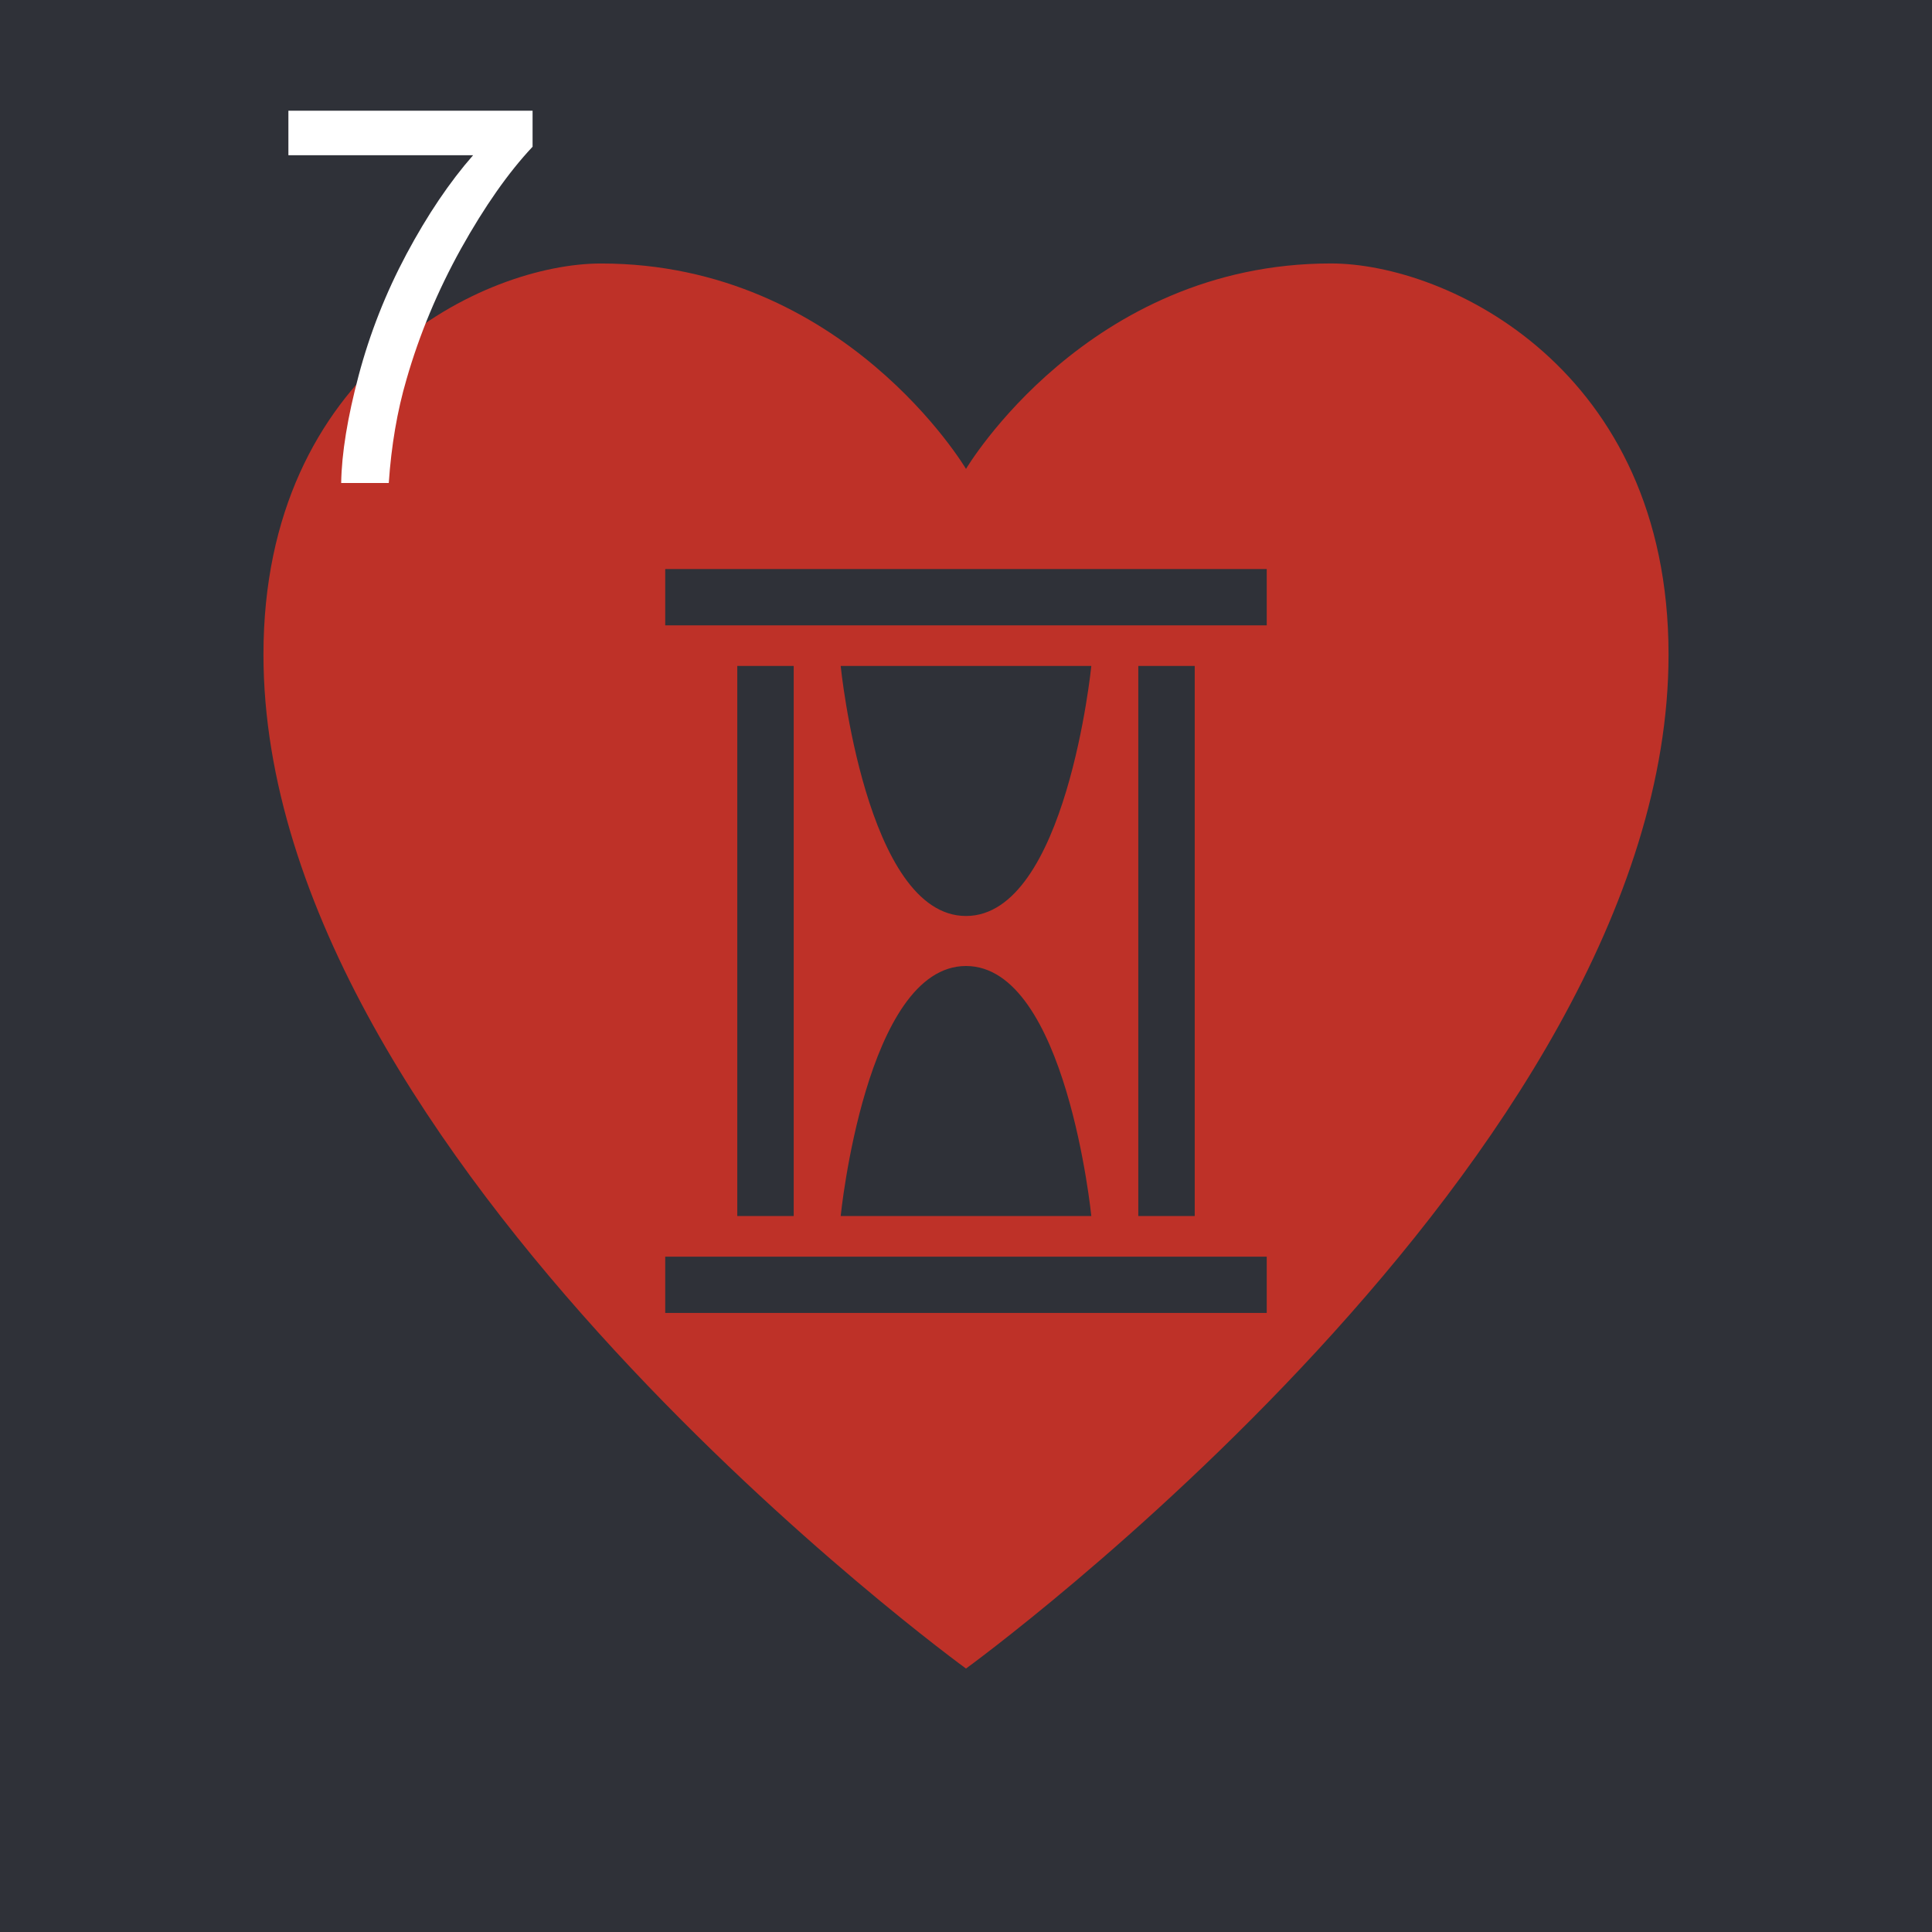
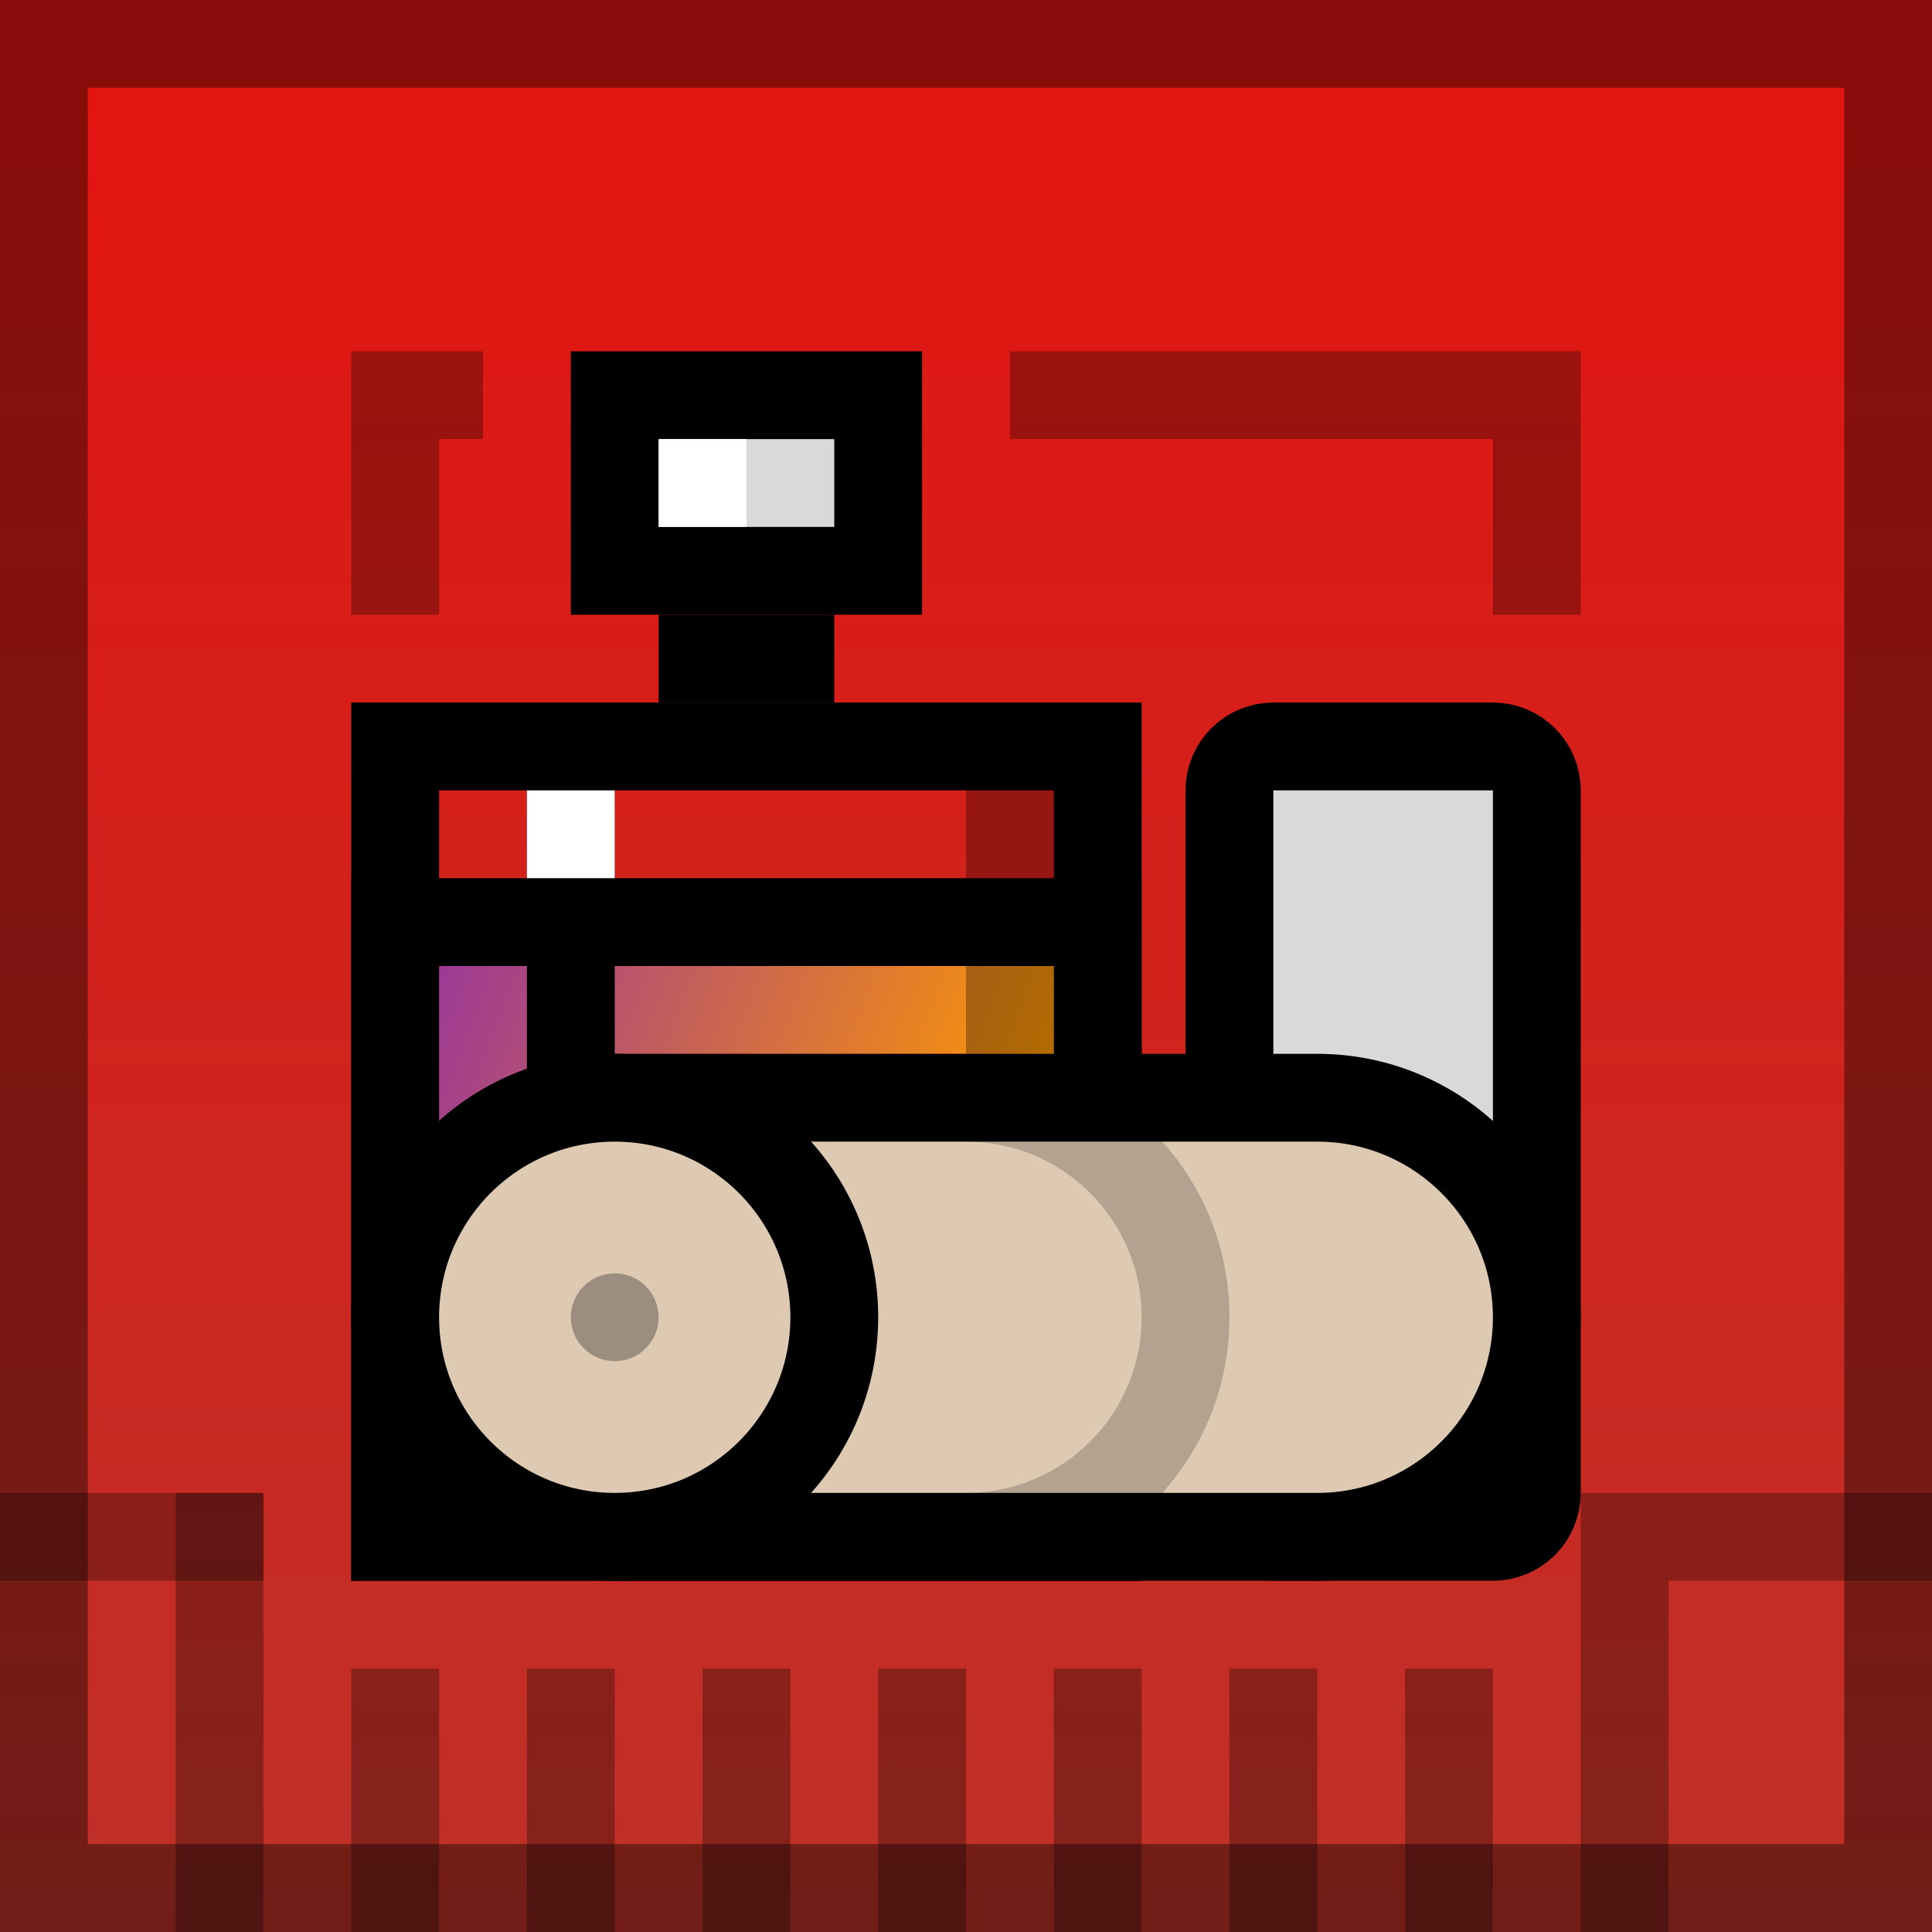
<svg xmlns="http://www.w3.org/2000/svg" width="44" height="44" viewBox="0 0 44 44" fill="none">
-   <rect width="44" height="44" fill="#2F3138" />
-   <path d="M30.311 6C24.77 6 22 10.679 22 10.679C22 10.679 19.23 6.001 13.689 6.001C11.039 6.001 6 8.401 6 14.907C6 26.384 22 38 22 38C22 38 38 26.384 38 14.907C38 8.4 32.961 6.001 30.311 6ZM15.15 12.96H28.849V14.242H15.15V12.96ZM16.791 15.167H18.076V27.694H16.791V15.167ZM19.146 15.167H24.854C24.854 15.167 24.283 20.861 22 20.861C19.717 20.861 19.146 15.167 19.146 15.167ZM25.924 15.167H27.209V27.694H25.924V15.167ZM22 22C24.283 22 24.854 27.694 24.854 27.694H19.146C19.146 27.694 19.717 22 22 22ZM15.15 28.62H28.849V29.901H15.15V28.62Z" fill="#BE3128" />
-   <path d="M6.568 3.535V2.521H12.129V3.342C11.582 3.924 11.039 4.697 10.5 5.662C9.965 6.627 9.551 7.619 9.258 8.639C9.047 9.357 8.912 10.145 8.854 11H7.77C7.781 10.324 7.914 9.508 8.168 8.551C8.422 7.594 8.785 6.672 9.258 5.785C9.734 4.895 10.24 4.145 10.775 3.535H6.568Z" fill="white" />
+   <rect width="44" height="44" fill="#BE3128" />
+   <rect width="44" height="44" fill="url(#paint0_linear_315_143760)" fill-opacity="0.6" />
+   <rect x="-1" y="-1" width="18" height="7" rx="1" transform="matrix(1.19249e-08 -1 -1 -1.19249e-08 34 34)" fill="#D9D9D9" stroke="black" stroke-width="2" />
+   <path d="M25 17H9V35H25V17Z" stroke="black" stroke-width="2" />
+   <path d="M25 21H9V35H25V21Z" fill="url(#paint1_linear_315_143760)" stroke="black" stroke-width="2" />
+   <path d="M20 9H14V13H20V9Z" fill="#D9D9D9" stroke="black" stroke-width="2" />
+   <path d="M13 17L13 35" stroke="black" stroke-width="2" />
+   <path opacity="0.3" d="M23 16L23 35" stroke="black" stroke-width="2" />
+   <rect x="12" y="18" width="2" height="2" fill="white" />
+   <rect x="15" y="10" width="2" height="2" fill="white" />
+   <rect x="15" y="14" width="4" height="2" fill="black" />
+   <rect x="-1" y="1" width="26" height="10" rx="5" transform="matrix(-1 0 0 1 34 24)" fill="#DECAB3" stroke="black" stroke-width="2" />
+   <rect opacity="0.2" x="-1" y="1" width="18" height="10" rx="5" transform="matrix(-1 0 0 1 26 24)" fill="#DECAB3" stroke="black" stroke-width="2" />
+   <rect x="9" y="25" width="10" height="10" rx="5" fill="#DECAB3" stroke="black" stroke-width="2" />
+   <rect opacity="0.3" x="13.5" y="29.5" width="1" height="1" rx="0.5" fill="#DECAB3" stroke="black" />
+   <path opacity="0.3" d="M9 14V9H11" stroke="black" stroke-width="2" />
+   <path opacity="0.3" d="M35 14V9H23" stroke="black" stroke-width="2" />
+   <path opacity="0.3" d="M6 35H0" stroke="black" stroke-width="2" />
+   <path opacity="0.3" d="M44 35H38" stroke="black" stroke-width="2" />
+   <path opacity="0.3" d="M5 44L5 34" stroke="black" stroke-width="2" />
+   <path opacity="0.3" d="M9 44L9 38" stroke="black" stroke-width="2" />
+   <path opacity="0.3" d="M13 44L13 38" stroke="black" stroke-width="2" />
+   <path opacity="0.3" d="M17 44L17 38" stroke="black" stroke-width="2" />
+   <path opacity="0.3" d="M21 44L21 38" stroke="black" stroke-width="2" />
+   <path opacity="0.3" d="M25 44L25 38" stroke="black" stroke-width="2" />
+   <path opacity="0.3" d="M29 44L29 38" stroke="black" stroke-width="2" />
+   <path opacity="0.3" d="M33 44L33 38" stroke="black" stroke-width="2" />
+   <path opacity="0.3" d="M37 44L37 34" stroke="black" stroke-width="2" />
+   <rect x="1" y="1" width="42" height="42" stroke="black" stroke-opacity="0.4" stroke-width="2" />
+   <defs>
+     <linearGradient id="paint0_linear_315_143760" x1="22" y1="0" x2="22" y2="44" gradientUnits="userSpaceOnUse">
+       <stop stop-color="#FF0000" />
+       <stop offset="1" stop-color="#FF0000" stop-opacity="0" />
+     </linearGradient>
+     <linearGradient id="paint1_linear_315_143760" x1="9" y1="21" x2="23.242" y2="26.366" gradientUnits="userSpaceOnUse">
+       <stop stop-color="#9430A4" />
+       <stop offset="1" stop-color="#FF9900" />
+     </linearGradient>
+   </defs>
</svg>
